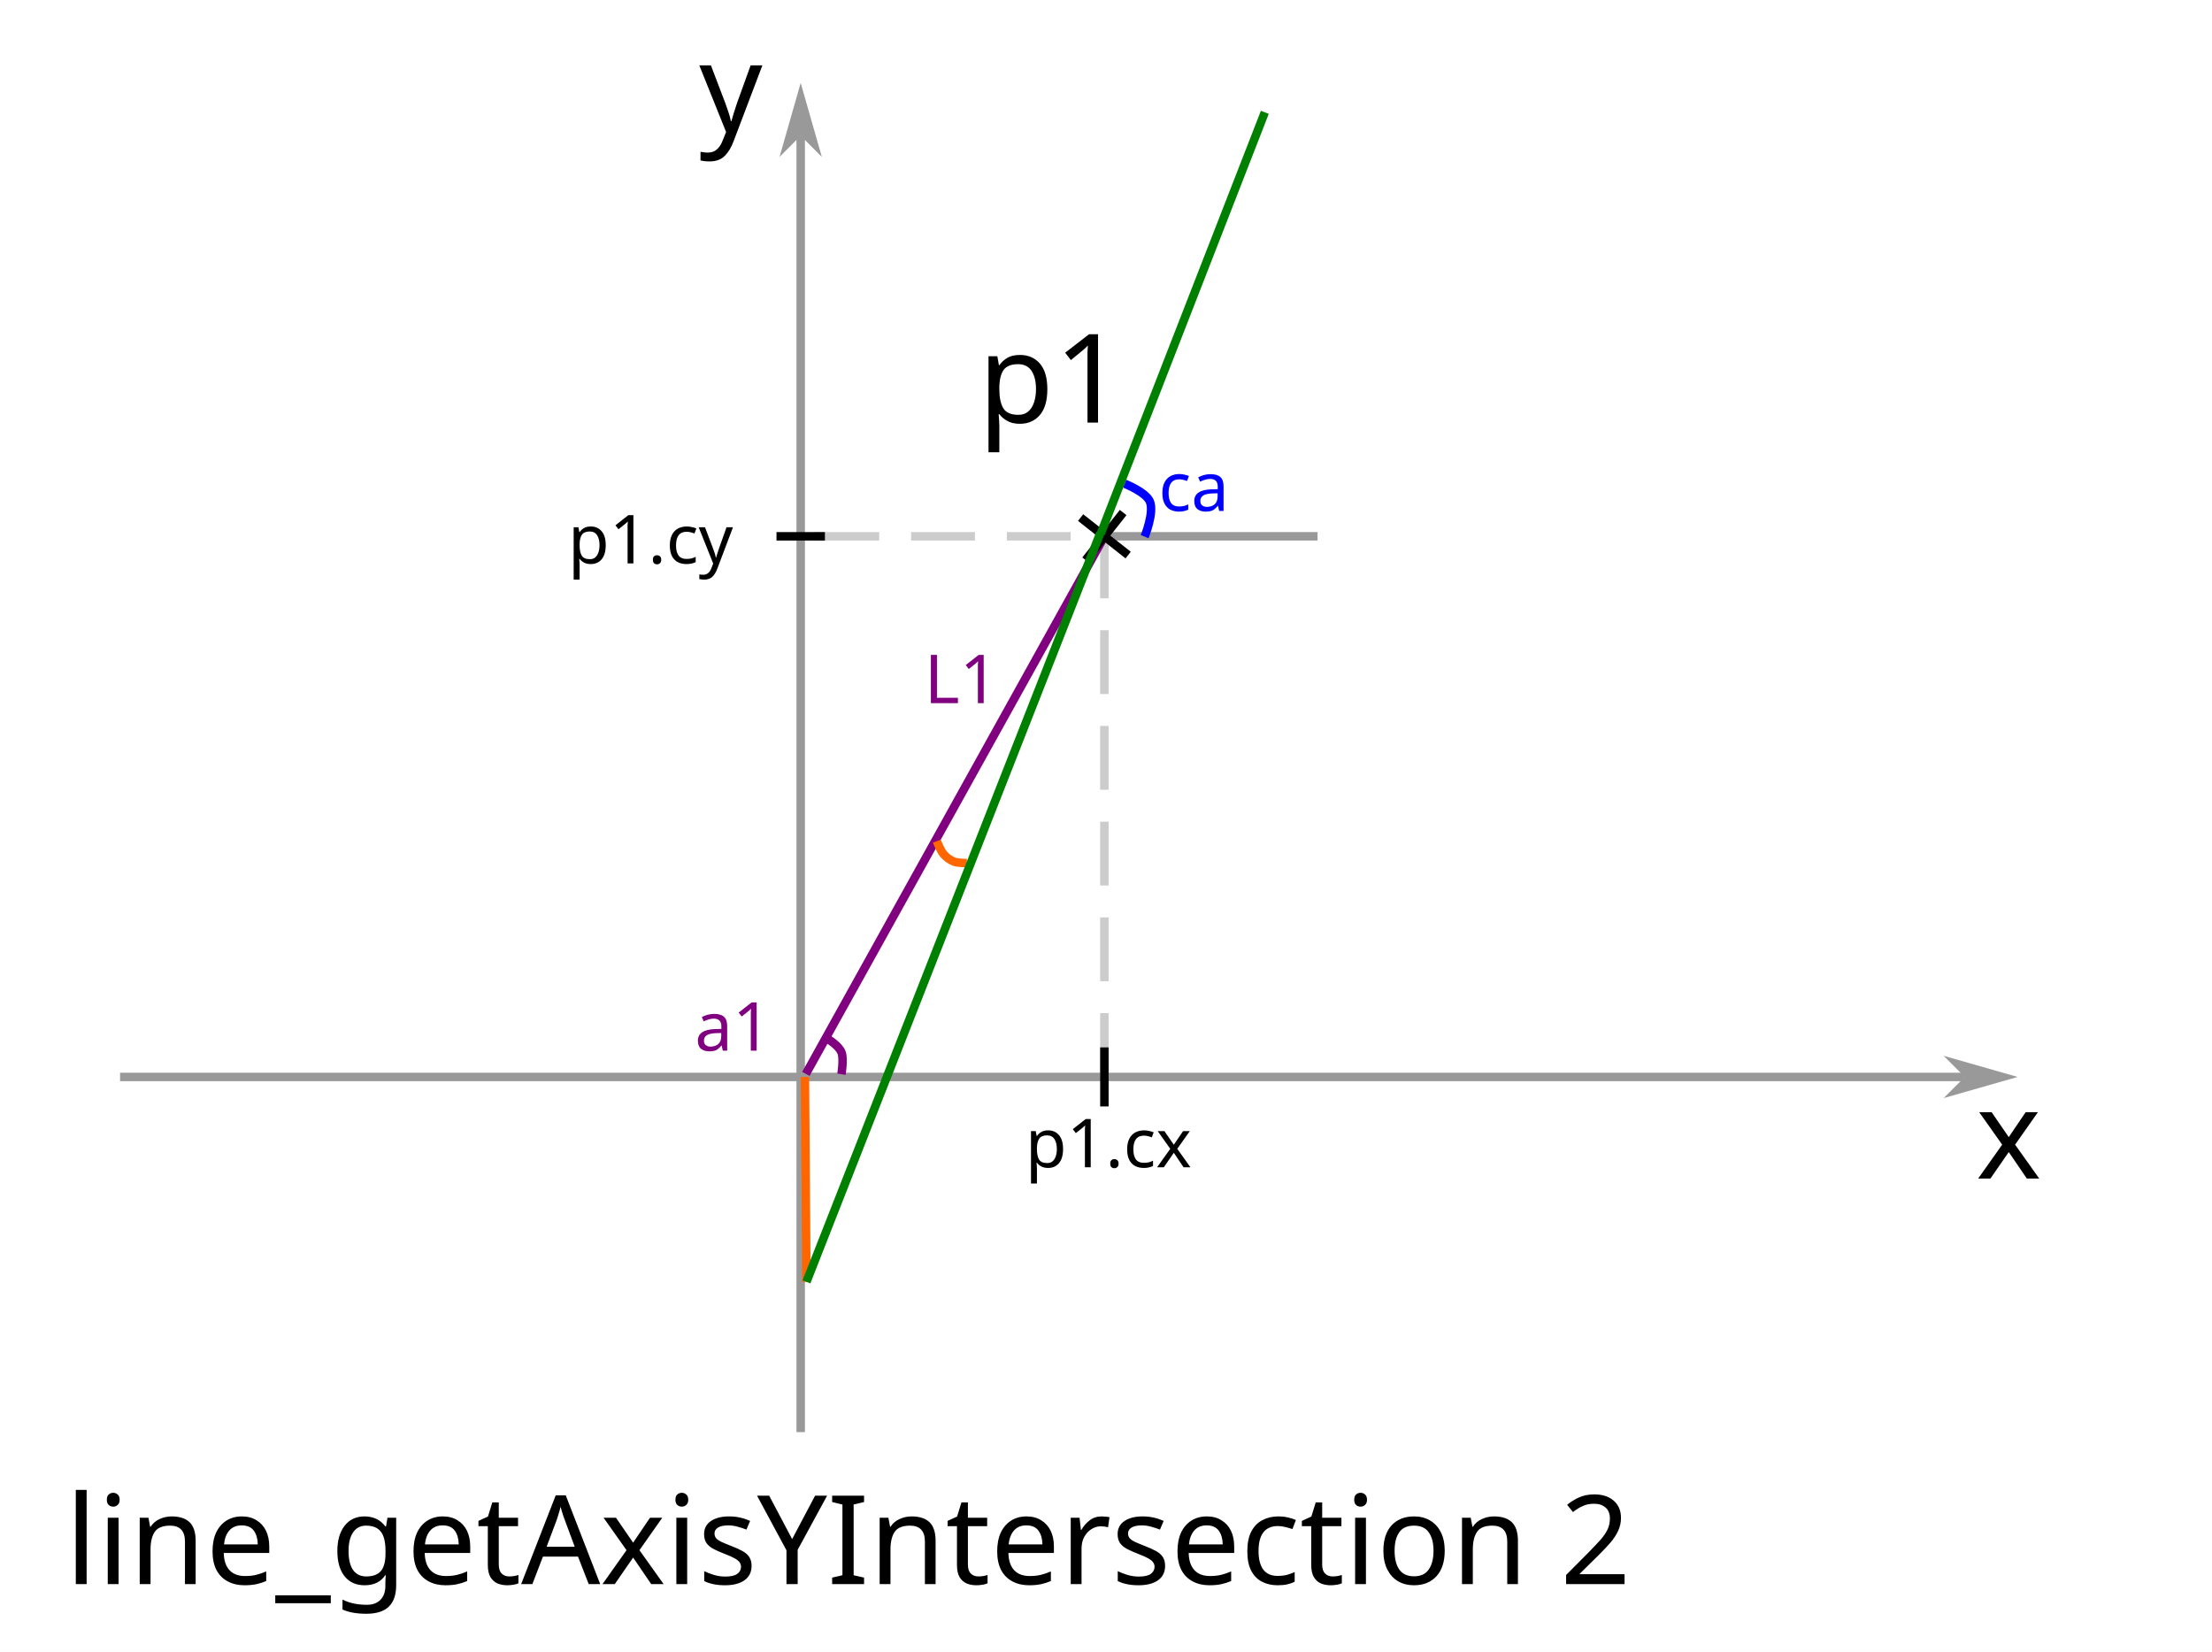
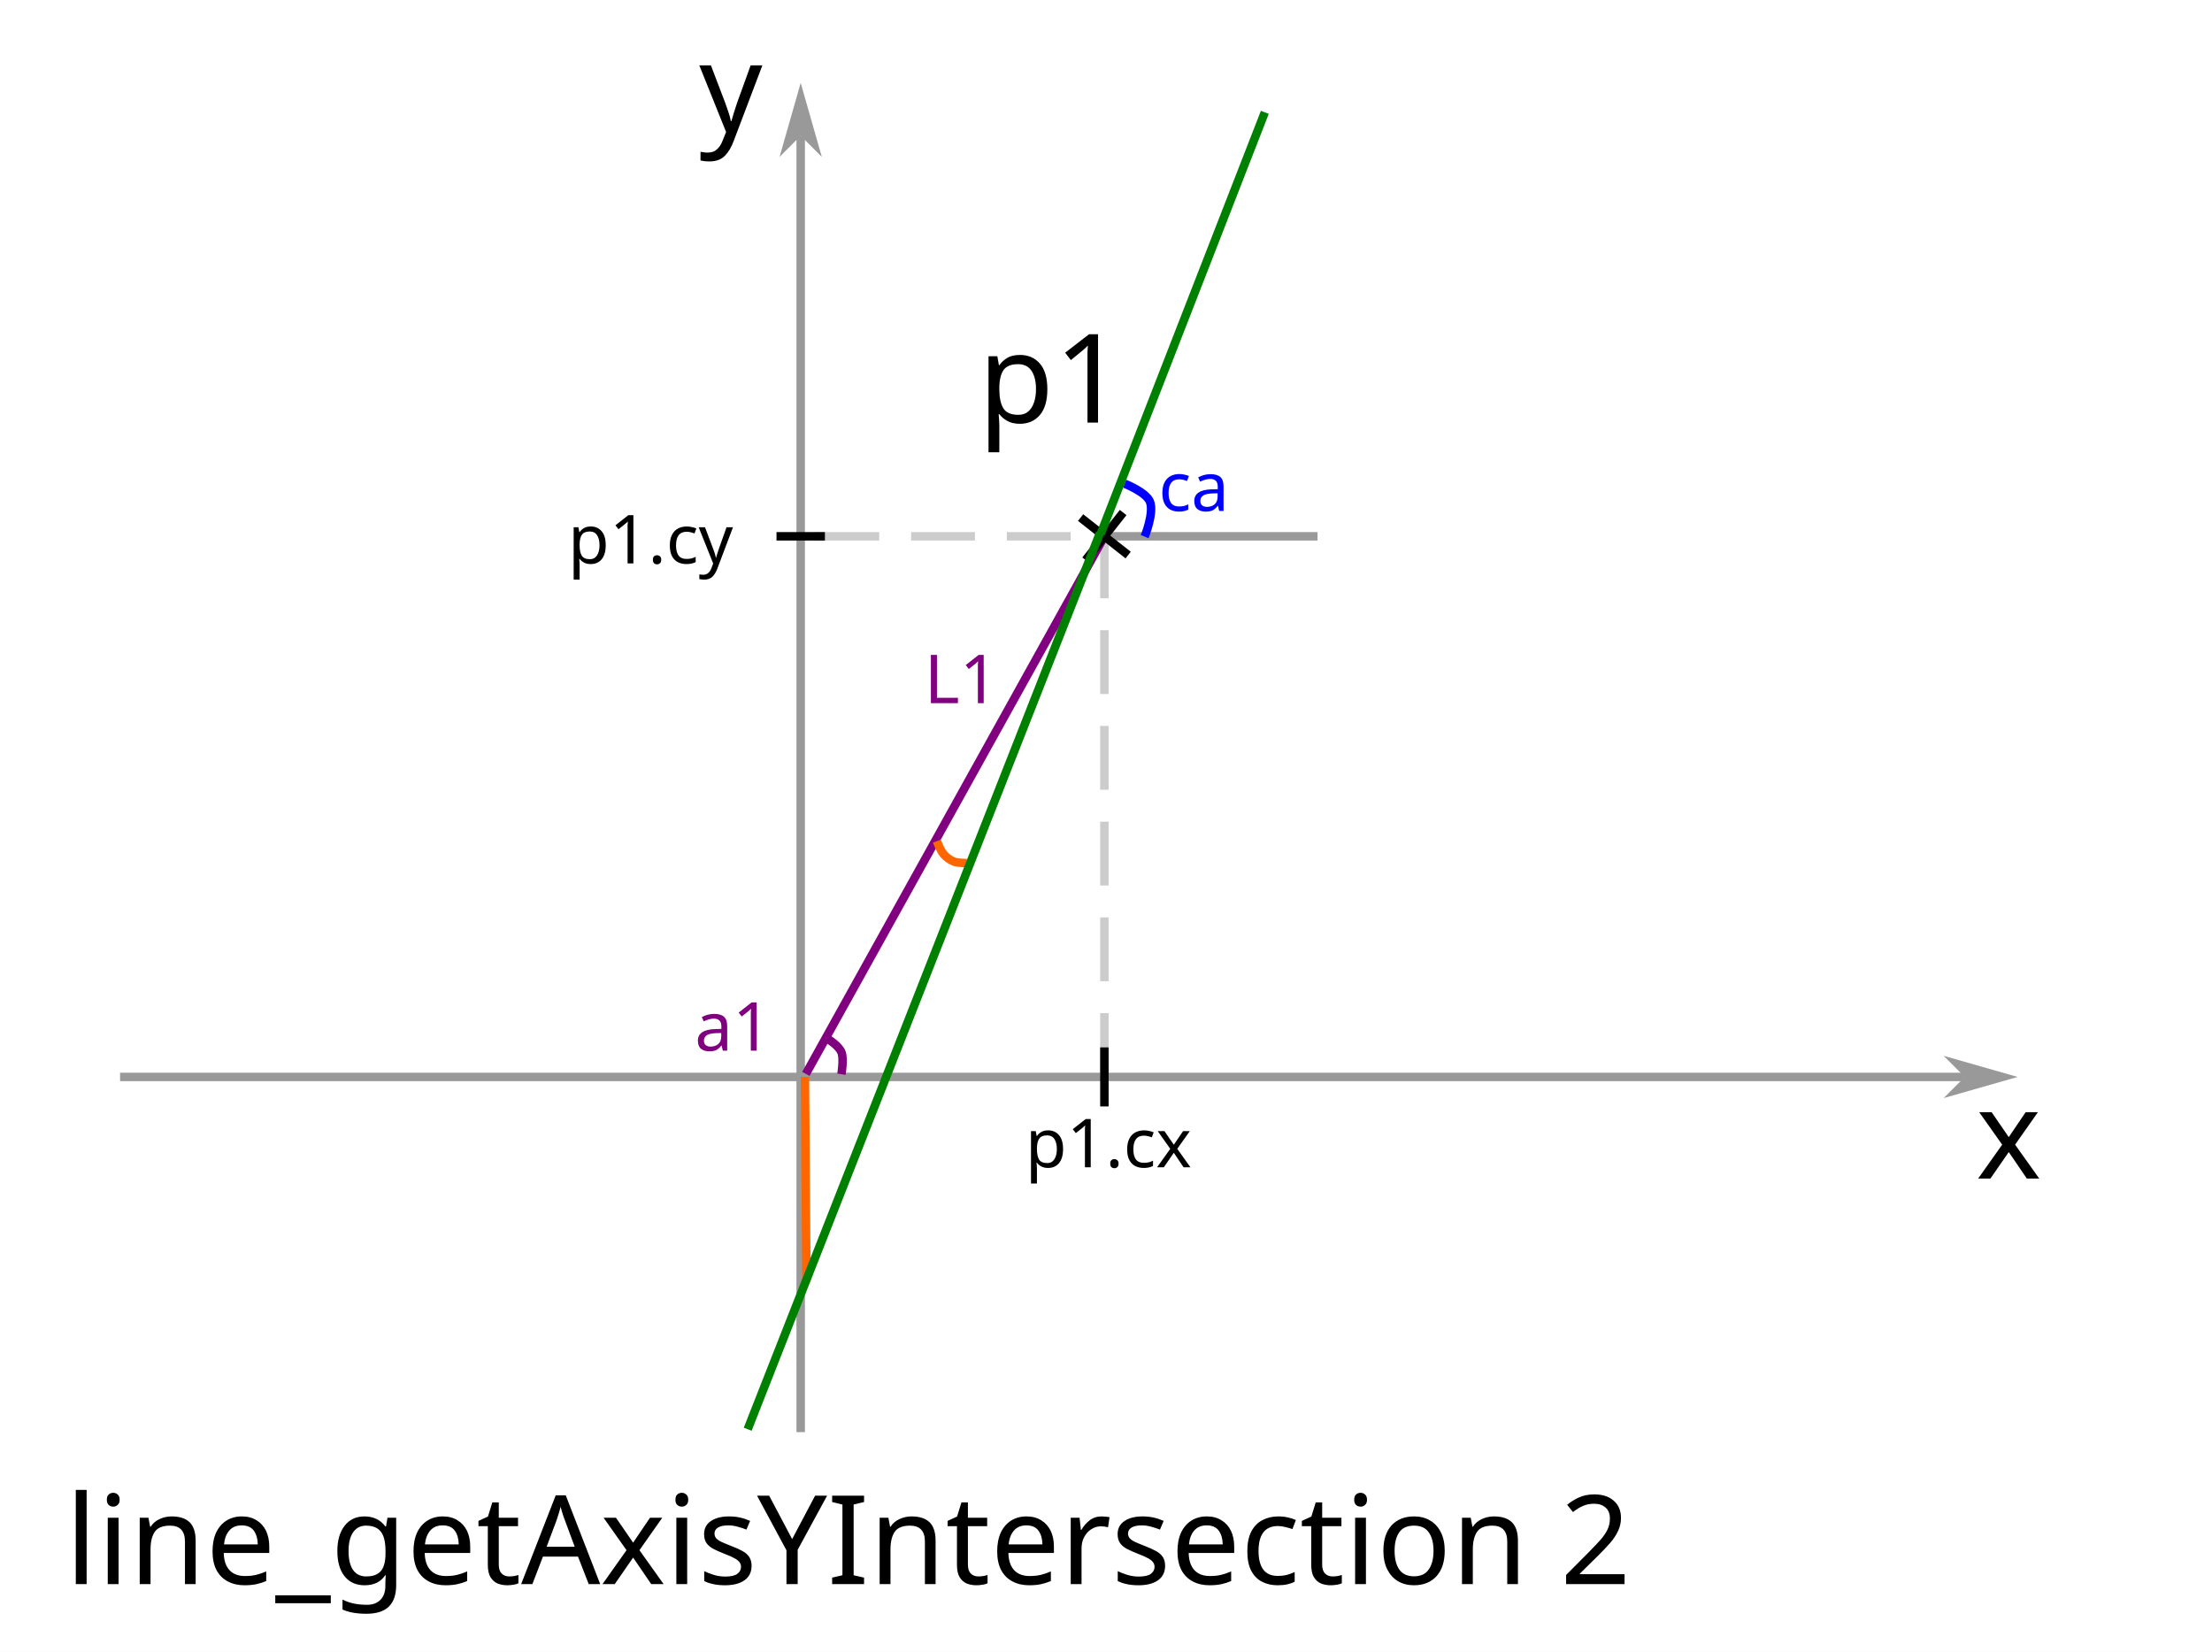
<svg xmlns="http://www.w3.org/2000/svg" width="262.014" height="195.652" viewBox="0 0 69.325 51.766">
  <defs>
    <path id="c" d="M254.321 237.99h38.557v34.914h-38.557z" />
    <path id="d" d="M130.985 140.536h42.711v43.171h-42.711z" />
    <path id="e" d="M232.476 161.365h28.095v22.502h-28.095z" />
    <path id="f" d="M200.715 288.19h52.317v19.745h-52.317z" />
    <path id="g" d="M200.715 288.19h52.317v19.745h-52.317z" />
    <path id="h" d="M63.429 333.065h214.01v34.379H63.429z" />
    <path id="i" d="M309.291 1871.785h43.699v17.924h-43.699z" />
    <path id="j" d="M323.205 1880.807h59.832v18.928h-59.832z" />
    <path id="k" d="M346.238 1883.681h29.293v24.056h-29.293z" />
    <marker id="a" markerHeight="5" markerWidth="8.75" orient="auto-start-reverse" preserveAspectRatio="xMidYMid" refX="0" refY="0" style="overflow:visible" viewBox="0 0 8.75 5">
      <path d="m0 0 5-5-17.5 5L5 5Z" style="fill:context-stroke;fill-rule:evenodd;stroke:none" transform="scale(-.5)" />
    </marker>
    <marker id="b" markerHeight="5" markerWidth="8.75" orient="auto-start-reverse" preserveAspectRatio="xMidYMid" refX="0" refY="0" style="overflow:visible" viewBox="0 0 8.75 5">
      <path d="m0 0 5-5-17.5 5L5 5Z" style="fill:context-stroke;fill-rule:evenodd;stroke:none" transform="scale(-.5)" />
    </marker>
  </defs>
  <path d="M41.598 763.743h69.06v51.502h-69.06z" style="fill:#fff;stroke:#fff;stroke-width:.265;stroke-dasharray:none;stroke-dashoffset:0" transform="translate(-41.466 -763.61)" />
  <path d="M76.078 780.417h6.68" style="fill:none;stroke:#999;stroke-width:.265px;stroke-linecap:butt;stroke-linejoin:miter;stroke-opacity:1" transform="translate(-41.466 -763.61)" />
  <path d="M66.56 808.491v-40.627" style="fill:none;stroke:#999;stroke-width:.265px;stroke-linecap:butt;stroke-linejoin:miter;stroke-opacity:1;marker-end:url(#a)" transform="translate(-41.466 -763.61)" />
  <path d="M45.229 797.36h57.814" style="fill:none;stroke:#999;stroke-width:.265px;stroke-linecap:butt;stroke-linejoin:miter;stroke-opacity:1;marker-end:url(#b)" transform="translate(-41.466 -763.61)" />
  <text xml:space="preserve" style="font-size:14.667px;line-height:1.25;font-family:sans-serif;white-space:pre;shape-inside:url(#c);display:inline" transform="matrix(.26458 0 0 .26458 -5.362 -29.467)">
    <tspan x="254.32" y="250.967">x</tspan>
  </text>
  <text xml:space="preserve" style="font-size:14.667px;line-height:1.25;font-family:sans-serif;white-space:pre;shape-inside:url(#d);display:inline" transform="matrix(.26458 0 0 .26458 -12.743 -36.489)">
    <tspan x="130.984" y="153.514">y</tspan>
  </text>
  <path d="M76.078 797.36v-16.943h-9.517" style="fill:none;stroke:#ccc;stroke-width:.265;stroke-linecap:butt;stroke-linejoin:miter;stroke-dasharray:2,1;stroke-dashoffset:0;stroke-opacity:1" transform="translate(-41.466 -763.61)" />
  <text xml:space="preserve" style="font-size:14.667px;line-height:1.25;font-family:sans-serif;white-space:pre;shape-inside:url(#e);display:inline" transform="matrix(.26458 0 0 .26458 -30.859 -32.884)">
    <tspan x="232.477" y="174.342">p1</tspan>
  </text>
  <text xml:space="preserve" style="font-size:8px;line-height:1.25;font-family:sans-serif;white-space:pre;shape-inside:url(#f);display:inline" transform="matrix(.26458 0 0 .26458 -20.975 -41.54)">
    <tspan x="200.715" y="295.268">p1.cx</tspan>
  </text>
  <text xml:space="preserve" style="font-size:8px;line-height:1.25;font-family:sans-serif;white-space:pre;shape-inside:url(#g);display:inline" transform="matrix(.26458 0 0 .26458 -35.308 -60.465)">
    <tspan x="200.715" y="295.268">p1.cy</tspan>
  </text>
  <path d="M65.802 780.417h1.517M76.078 798.284v-1.85" style="fill:none;stroke:#000;stroke-width:.265px;stroke-linecap:butt;stroke-linejoin:miter;stroke-opacity:1" transform="translate(-41.466 -763.61)" />
  <text xml:space="preserve" style="font-size:14.667px;line-height:1.25;font-family:sans-serif;white-space:pre;shape-inside:url(#h);display:inline" transform="matrix(.26458 0 0 .26458 -14.737 -41.913)">
    <tspan x="63.43" y="346.041">line_getAxisYIntersection 2</tspan>
  </text>
  <path d="M77.34 780.427s.309-.761.162-1.103c-.127-.296-.79-.556-.79-.556" style="fill:none;stroke:#00f;stroke-width:.265px;stroke-linecap:butt;stroke-linejoin:miter;stroke-opacity:1" transform="translate(-41.466 -763.61)" />
  <text xml:space="preserve" style="font-size:8px;line-height:1.25;font-family:sans-serif;white-space:pre;shape-inside:url(#i);display:inline;fill:#00f" transform="matrix(.26458 0 0 .26458 -45.518 -481.097)">
    <tspan x="309.291" y="1878.863">ca</tspan>
  </text>
  <path d="m76.078 780.417-9.355 16.847" style="fill:purple;stroke:purple;stroke-width:.265px;stroke-linecap:butt;stroke-linejoin:miter;stroke-opacity:1" transform="translate(-41.466 -763.61)" />
  <path d="M67.408 796.17s.354.206.435.432c.071.2-.006.673-.006.673" style="fill:none;stroke:purple;stroke-width:.265px;stroke-linecap:butt;stroke-linejoin:miter;stroke-opacity:1" transform="translate(-41.466 -763.61)" />
  <path d="m75.49 781.162 1.176-1.49M75.333 779.83l1.49 1.175" style="fill:none;stroke:#000;stroke-width:.265px;stroke-linecap:butt;stroke-linejoin:miter;stroke-opacity:1" transform="translate(-41.466 -763.61)" />
  <text xml:space="preserve" style="font-size:8px;line-height:1.25;font-family:sans-serif;white-space:pre;shape-inside:url(#j);display:inline;fill:purple" transform="matrix(.26458 0 0 .26458 -63.74 -466.569)">
    <tspan x="323.205" y="1887.885">a1</tspan>
  </text>
  <text xml:space="preserve" style="font-size:8px;line-height:1.25;font-family:sans-serif;white-space:pre;shape-inside:url(#k);display:inline;fill:purple" transform="matrix(.26458 0 0 .26458 -62.64 -478.22)">
    <tspan x="346.238" y="1890.76">L1</tspan>
  </text>
  <path d="m66.693 797.36.047 6.422M70.828 789.97s.108.29.21.407a.837.837 0 0 0 .328.236c.126.048.405.043.405.043" style="fill:none;stroke:#f60;stroke-width:.265px;stroke-linecap:butt;stroke-linejoin:miter;stroke-opacity:1" transform="translate(-41.466 -763.61)" />
-   <path d="m75.948 780.319-9.208 23.463M81.106 767.13l-5.14 13.2" style="fill:none;stroke:green;stroke-width:.265px;stroke-linecap:butt;stroke-linejoin:miter;stroke-opacity:1" transform="translate(-41.466 -763.61)" />
+   <path d="M75.939 780.313 64.899 808.4M81.106 767.13l-5.14 13.2" style="fill:none;stroke:green;stroke-width:.265px;stroke-linecap:butt;stroke-linejoin:miter;stroke-opacity:1" transform="translate(-41.466 -763.61)" />
</svg>
